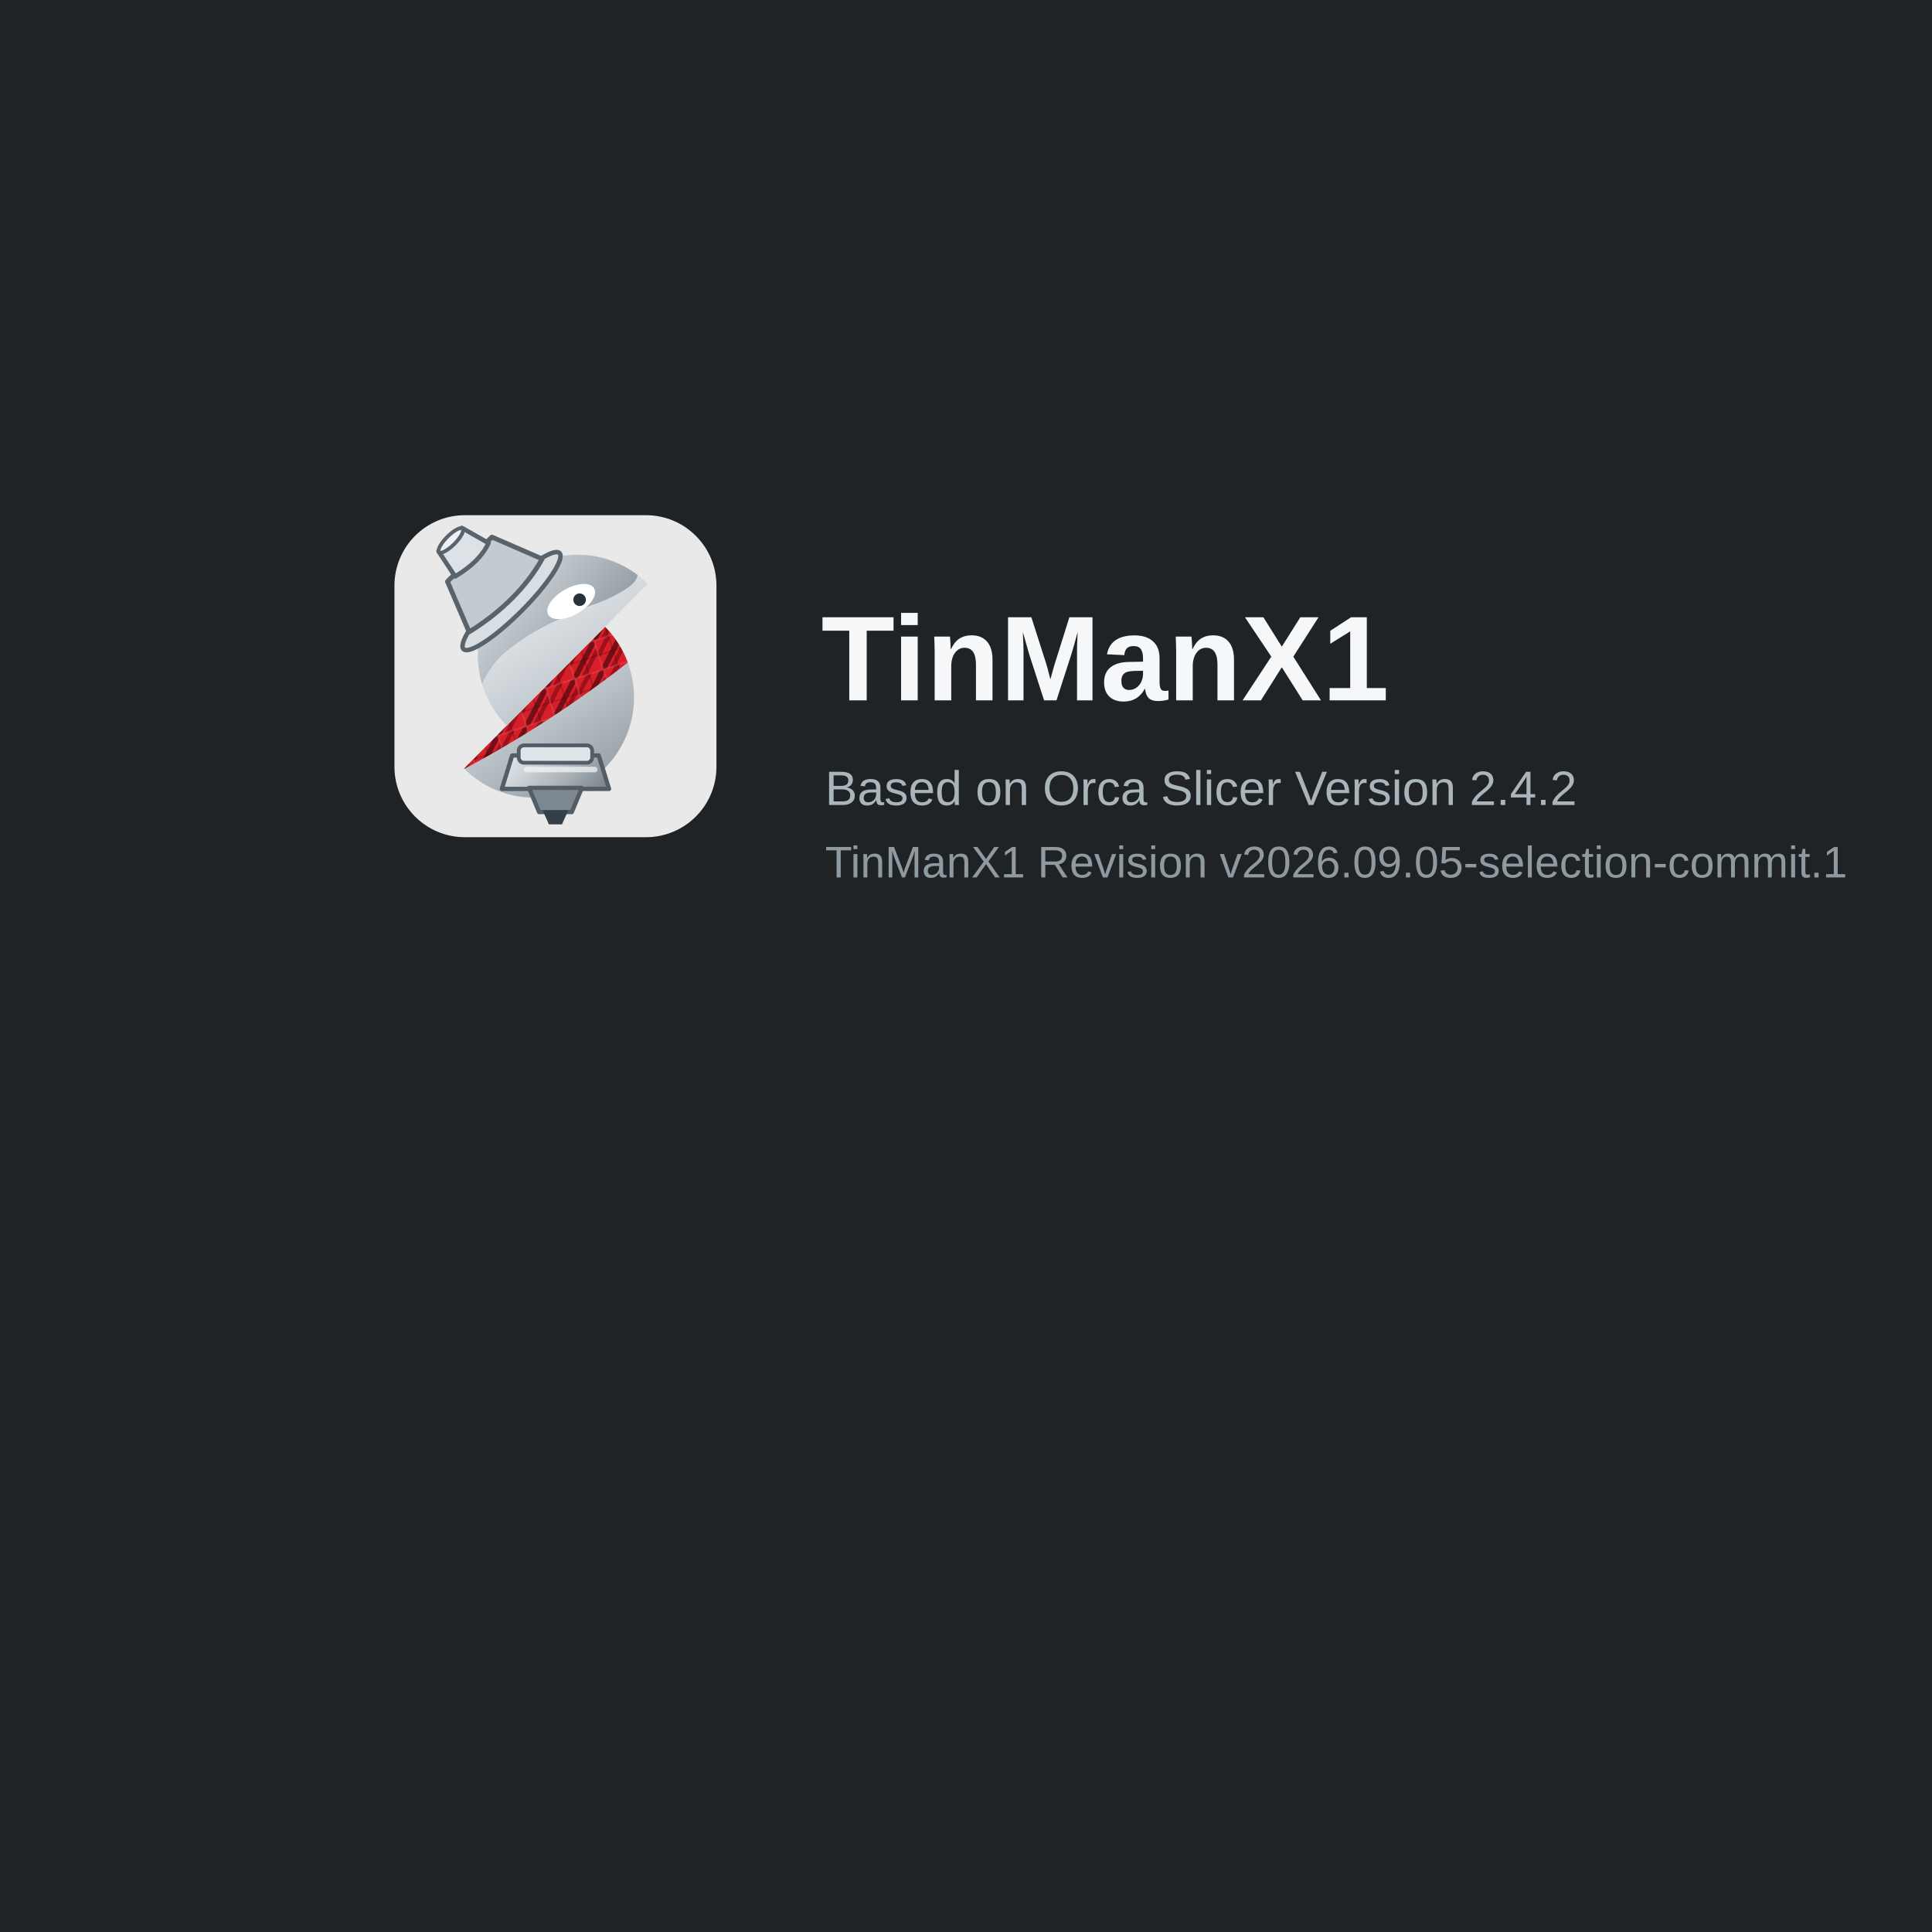
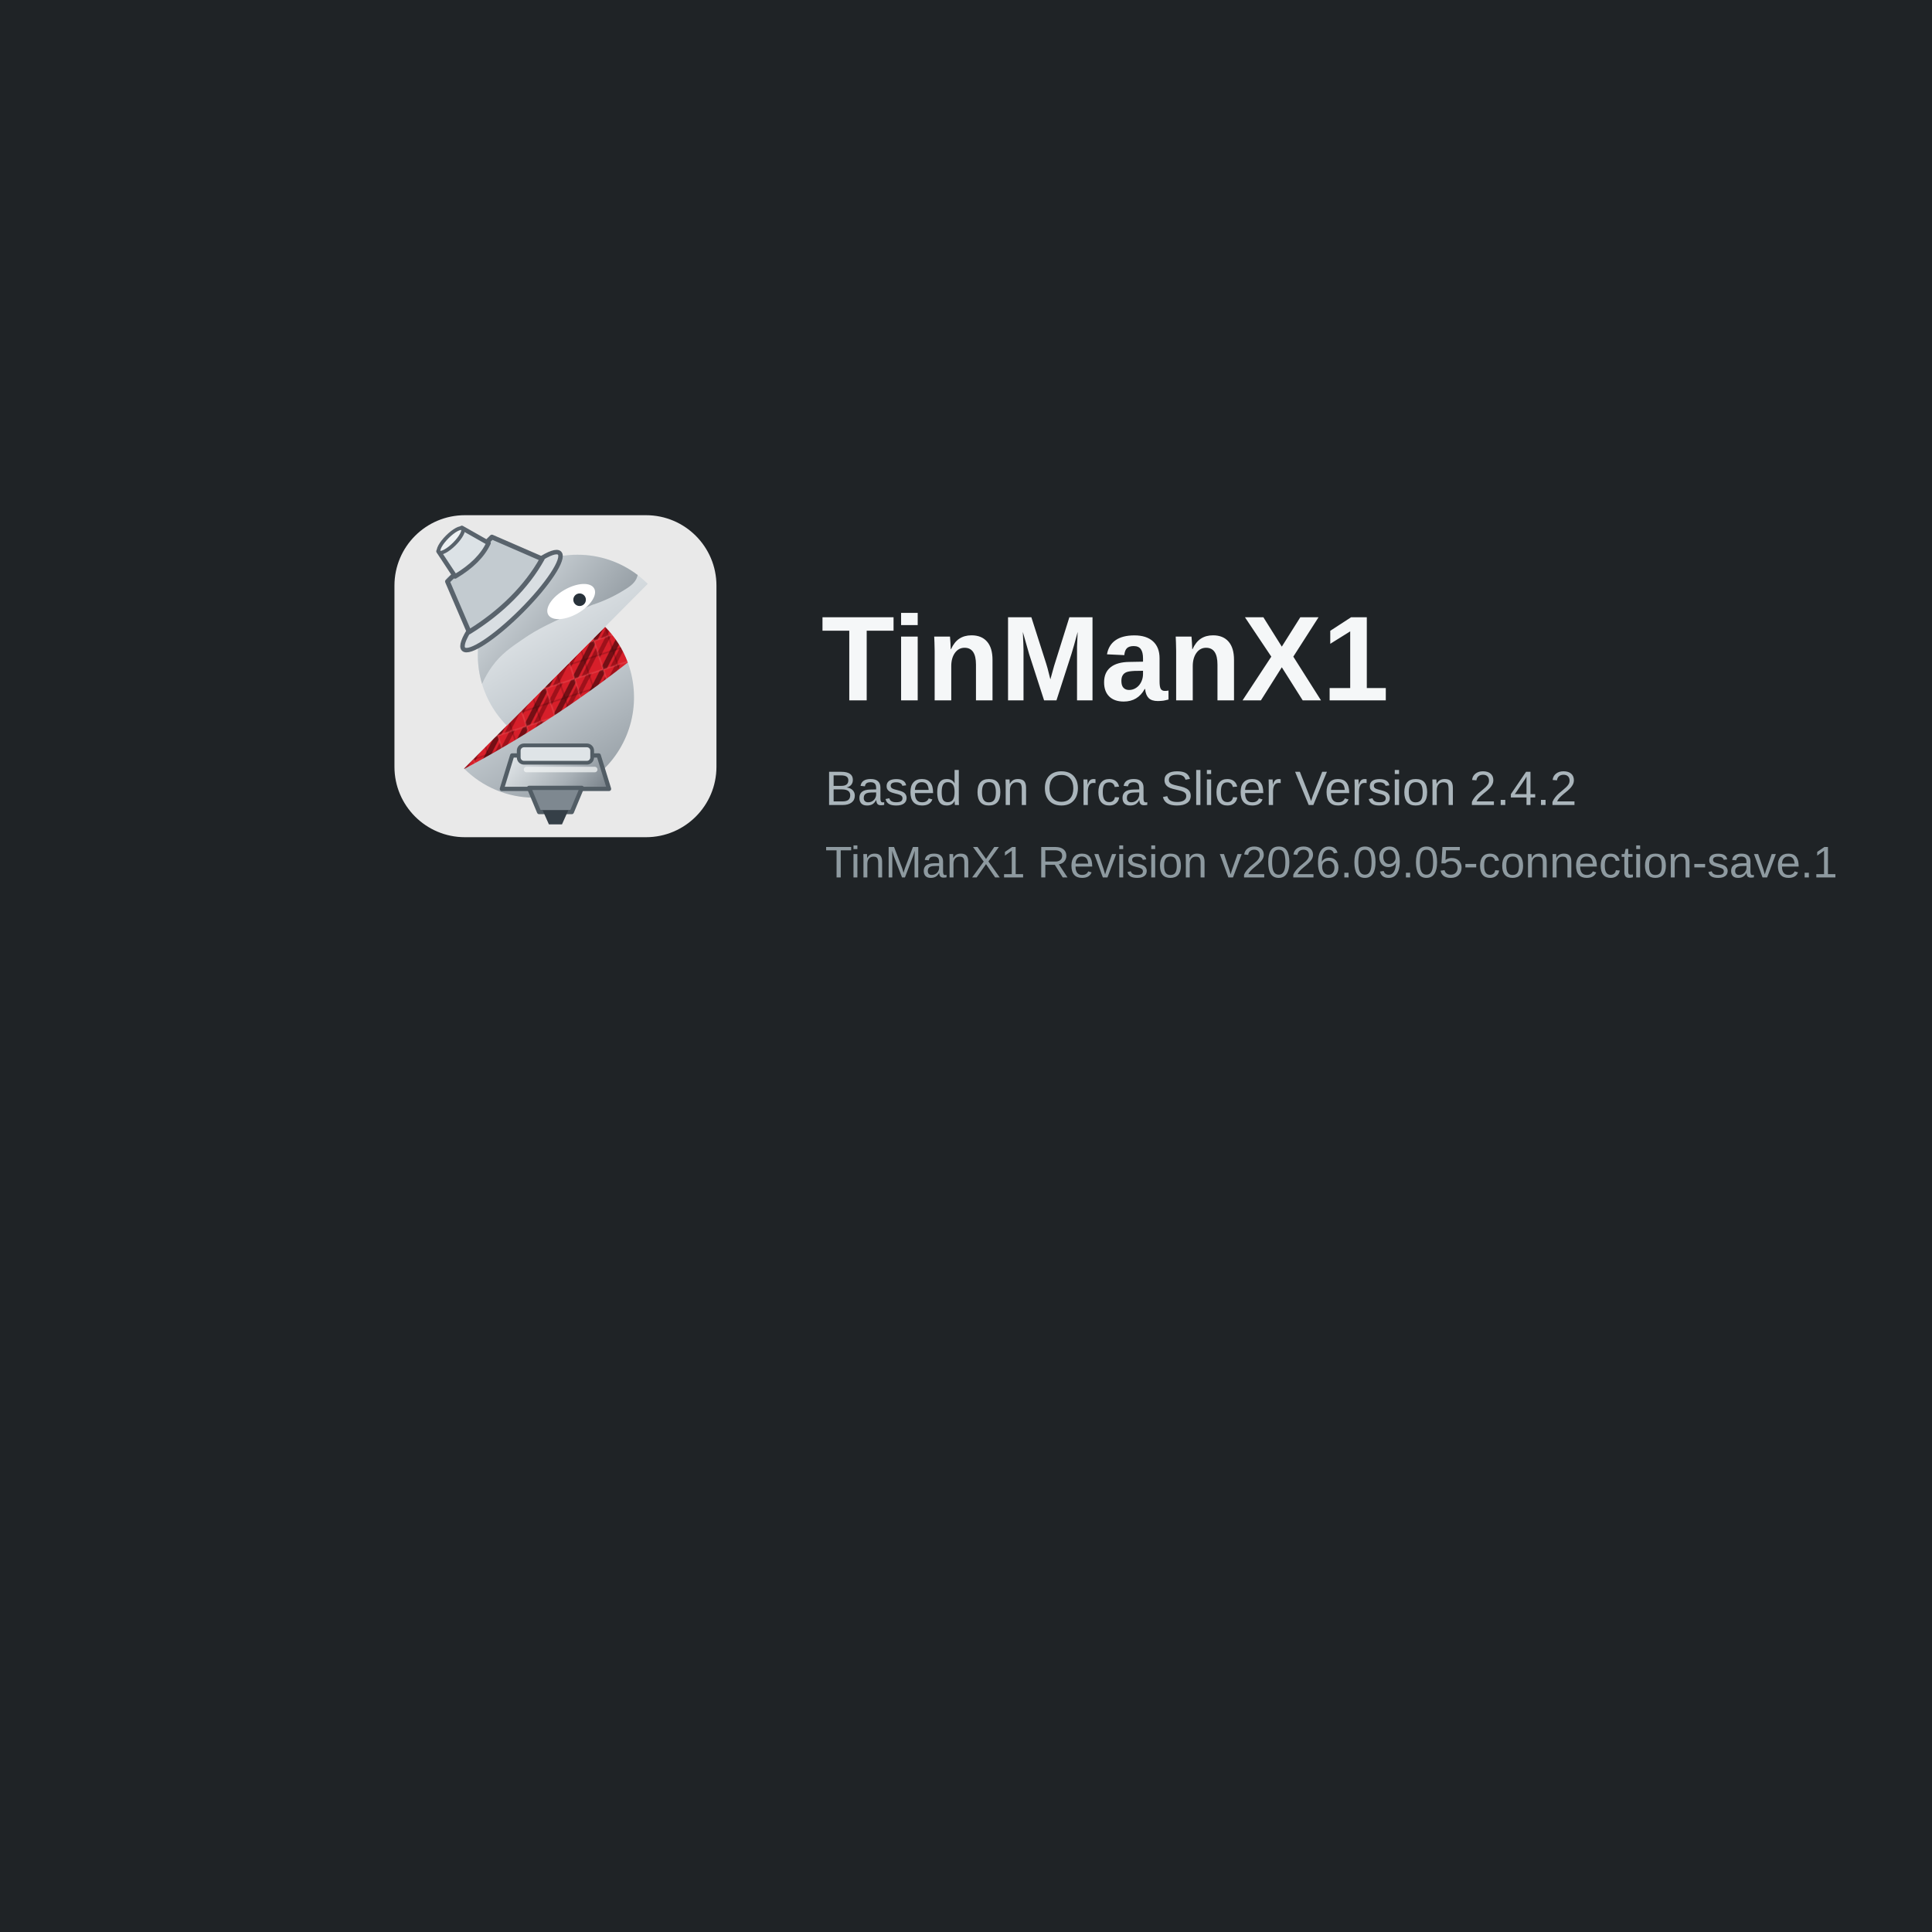
<svg xmlns="http://www.w3.org/2000/svg" width="480" height="480" viewBox="0 0 480 480">
  <defs>
    <linearGradient id="tmxSilver" x1="18" y1="8" x2="47" y2="55" gradientUnits="userSpaceOnUse">
      <stop offset="0" stop-color="#f7f9fa" />
      <stop offset=".52" stop-color="#c7ced3" />
      <stop offset="1" stop-color="#8d969d" />
    </linearGradient>
    <linearGradient id="tmxDarkSilver" x1="19" y1="10" x2="49" y2="35" gradientUnits="userSpaceOnUse">
      <stop offset="0" stop-color="#dce2e6" />
      <stop offset="1" stop-color="#6f7981" />
    </linearGradient>
    <linearGradient id="tmxNozzle" x1="24" y1="43" x2="43" y2="60" gradientUnits="userSpaceOnUse">
      <stop offset="0" stop-color="#eef2f4" />
      <stop offset=".55" stop-color="#a8b0b6" />
      <stop offset="1" stop-color="#59636c" />
    </linearGradient>
    <pattern id="tmxCarbonRed" width="6" height="6" patternUnits="userSpaceOnUse" patternTransform="rotate(-18)">
      <rect width="6" height="6" fill="#D71F2A" />
      <path d="M-2 1 1-2M0 6 6 0M5 8 8 5" fill="none" stroke="#250204" stroke-width="1.05" opacity=".55" />
      <path d="M-2 5 5-2M1 7 7 1" fill="none" stroke="#7c0810" stroke-width=".85" opacity=".62" />
      <path d="M0 0h6v6h-6z" fill="none" stroke="#f06a70" stroke-width=".35" opacity=".28" />
      <path d="M0 3h6M3 0v6" fill="none" stroke="#180102" stroke-width=".28" opacity=".22" />
    </pattern>
  </defs>
  <rect width="480" height="480" fill="#1f2326" />
  <g transform="translate(98 128)">
    <g transform="scale(1.25)">
      <rect width="64" height="64" rx="14" fill="#e9e9e9" />
      <path d="M13.84,50.354a19.7,19.7,0,0,0,13.883,5.79A19.944,19.944,0,0,0,41.858,22.182Z" fill="url(#tmxSilver)" />
      <path d="M41.858,22.181,13.84,50.354l.061.059A220.548,220.548,0,0,0,46.378,29.277a19.964,19.964,0,0,0-4.52-7.1" fill="url(#tmxCarbonRed)" />
      <path d="M36.381,7.856A19.943,19.943,0,0,0,22.327,41.818L50.345,13.646a19.693,19.693,0,0,0-13.964-5.79" fill="url(#tmxSilver)" />
      <path d="M36.381,7.856A19.636,19.636,0,0,0,26.04,10.782a22.742,22.742,0,0,0-5.91-.745,23.084,23.084,0,0,0-9.477,2.124.632.632,0,0,0,.129,1.191,13.52,13.52,0,0,1,8.069,5.137A20.06,20.06,0,0,0,17.41,33.534a19.873,19.873,0,0,1,2-3.488c1.819-2.5,3.743-3.8,6.585-5.723,2.093-1.416,5-3.077,13.359-6.512a28.421,28.421,0,0,0,6.12-2.821c1.4-.831,2.461-1.615,2.8-2.842.024-.086.045-.172.065-.256A19.655,19.655,0,0,0,36.381,7.856" fill="url(#tmxDarkSilver)" />
      <path d="M39.69,14.551c.727,1.285-.728,3.495-3.249,4.937s-5.154,1.569-5.88.284.727-3.495,3.248-4.937,5.154-1.569,5.881-.284" fill="#fff" />
      <circle cx="36.8" cy="16.8" r="1.25" fill="#28323a" />
      <g transform="translate(-17 1) rotate(-45 34.2 12.5) scale(1.05)">
        <ellipse cx="34.25" cy="18.4" rx="12.85" ry="2.65" fill="#d9dee2" stroke="#59636c" stroke-width=".85" />
        <path d="M28.3,7.2h11.9l3.8,9.65c-5.75,1.65-12.65,1.65-19.55,0Z" fill="#c3cbd0" stroke="#59636c" stroke-width=".9" stroke-linejoin="round" />
        <path d="M31.15,1.95h6.25l1.55,5.6c-2.45.9-5.4.9-8.95,0Z" fill="#dce2e6" stroke="#59636c" stroke-width=".85" stroke-linejoin="round" />
        <ellipse cx="34.25" cy="2.15" rx="3.15" ry=".95" fill="#eef2f4" stroke="#59636c" stroke-width=".7" />
      </g>
      <path d="M23.4,47.75h17.2l2.05,6.65H21.35Z" fill="url(#tmxNozzle)" stroke="#525d65" stroke-width=".85" stroke-linejoin="round" />
      <path d="M26.75,54.2h10.5l-2,4.8h-6.5Z" fill="#7e8890" stroke="#525d65" stroke-width=".85" stroke-linejoin="round" />
      <path d="M29.45,58.65h5.1l-1.25,2.8h-2.6Z" fill="#353f47" />
      <rect x="24.7" y="45.75" width="14.6" height="3.45" rx="1.05" fill="#dfe4e7" stroke="#525d65" stroke-width=".75" />
      <path d="M26.25,50.55h13.55" fill="none" stroke="#f4f6f7" stroke-width="1.1" stroke-linecap="round" opacity=".72" />
    </g>
    <text x="106" y="46" font-family="Arial, Helvetica, sans-serif" font-size="30" font-weight="700" fill="#f5f7f8">TinManX1</text>
    <text x="107" y="72" font-family="Arial, Helvetica, sans-serif" font-size="12" fill="#aab5bb">Based on Orca Slicer Version 2.4.2</text>
-     <text x="107" y="90" font-family="Arial, Helvetica, sans-serif" font-size="11" fill="#8e9aa0">TinManX1 Revision v2026.09.05-selection-commit.1</text>
+     <text x="107" y="90" font-family="Arial, Helvetica, sans-serif" font-size="11" fill="#8e9aa0">TinManX1 Revision v2026.09.05-connection-save.1</text>
  </g>
</svg>
